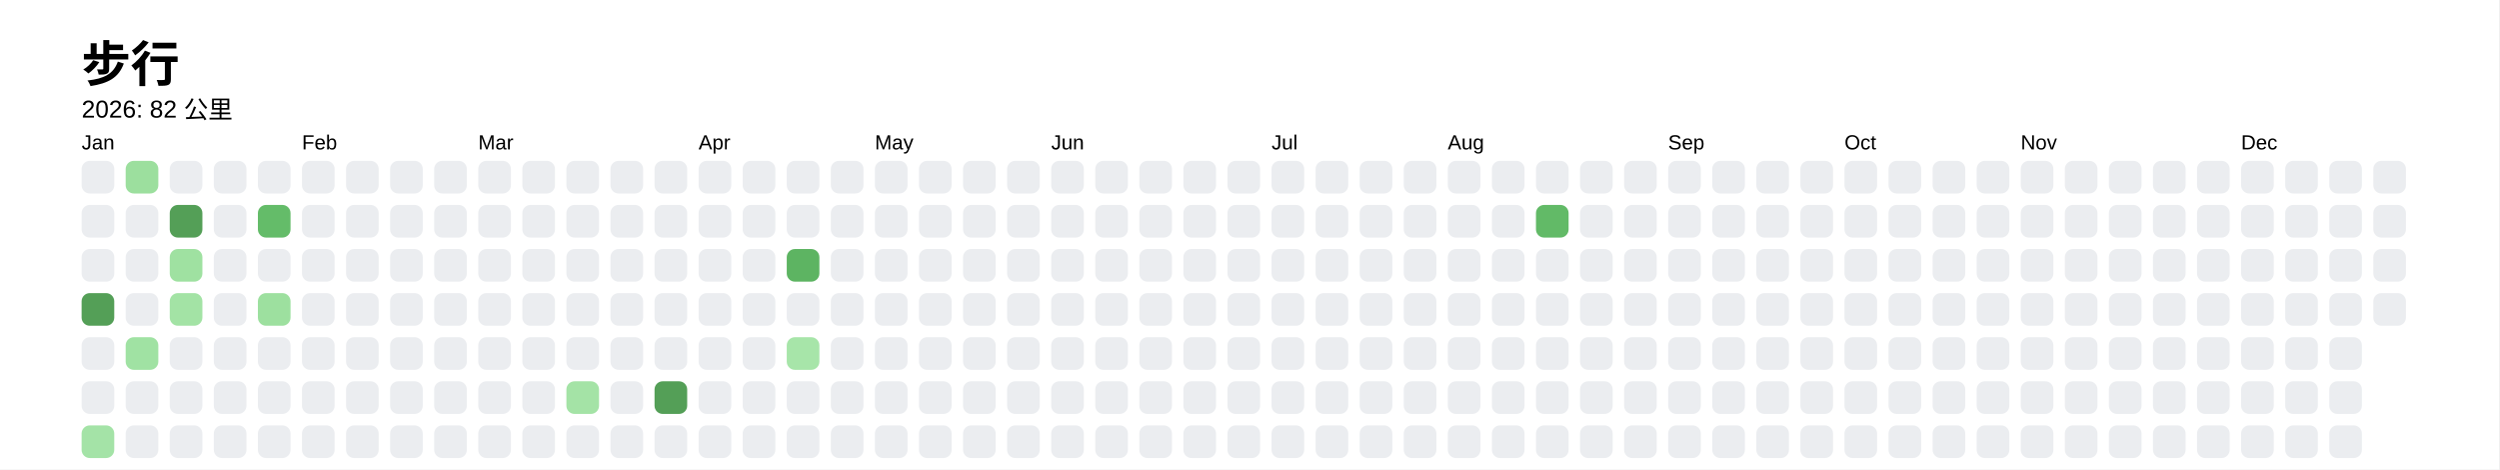
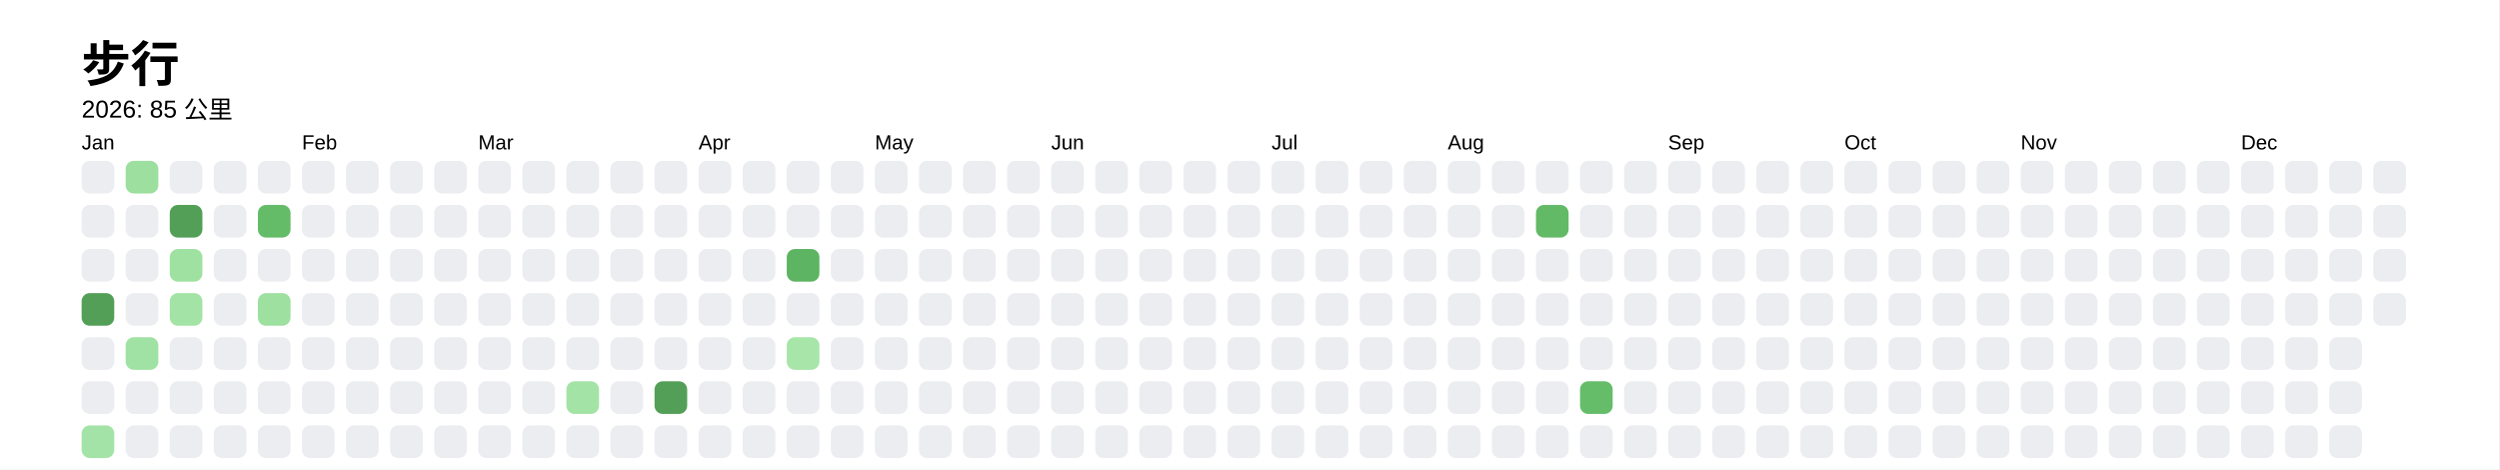
<svg xmlns="http://www.w3.org/2000/svg" baseProfile="full" height="57.5mm" version="1.1" viewBox="0,0,306.2,57.5" width="306.2mm">
  <defs />
  <rect fill="#FFFFFF" height="57.5" width="306.2" x="0" y="0" />
  <text fill="#000000" style="font-size:6px; font-family:Arial; font-weight:bold;" x="10" y="10">步行</text>
-   <text fill="#000000" style="font-size:3px; font-family:Arial;" x="10" y="14.4">2026: 82 公里</text>
+   <text fill="#000000" style="font-size:3px; font-family:Arial;" x="10" y="14.4">2026: 85 公里</text>
  <text fill="#000000" style="font-size:2.5px; font-family:Arial" x="10" y="18.3">Jan</text>
  <rect fill="#EBEDF0" height="4" rx="1" ry="1" width="4" x="10" y="19.7" />
  <rect fill="#EBEDF0" height="4" rx="1" ry="1" width="4" x="10" y="25.1" />
  <rect fill="#EBEDF0" height="4" rx="1" ry="1" width="4" x="10" y="30.5" />
  <rect fill="#549F57" height="4" rx="1" ry="1" width="4" x="10" y="35.9" />
  <rect fill="#EBEDF0" height="4" rx="1" ry="1" width="4" x="10" y="41.3" />
  <rect fill="#EBEDF0" height="4" rx="1" ry="1" width="4" x="10" y="46.7" />
  <rect fill="#a4e3a7" height="4" rx="1" ry="1" width="4" x="10" y="52.1" />
  <rect fill="#9cdf9e" height="4" rx="1" ry="1" width="4" x="15.4" y="19.7" />
  <rect fill="#EBEDF0" height="4" rx="1" ry="1" width="4" x="15.4" y="25.1" />
  <rect fill="#EBEDF0" height="4" rx="1" ry="1" width="4" x="15.4" y="30.5" />
  <rect fill="#EBEDF0" height="4" rx="1" ry="1" width="4" x="15.4" y="35.9" />
  <rect fill="#a0e2a3" height="4" rx="1" ry="1" width="4" x="15.4" y="41.3" />
  <rect fill="#EBEDF0" height="4" rx="1" ry="1" width="4" x="15.4" y="46.7" />
  <rect fill="#EBEDF0" height="4" rx="1" ry="1" width="4" x="15.4" y="52.1" />
  <rect fill="#EBEDF0" height="4" rx="1" ry="1" width="4" x="20.8" y="19.7" />
  <rect fill="#549F57" height="4" rx="1" ry="1" width="4" x="20.8" y="25.1" />
  <rect fill="#9fe1a1" height="4" rx="1" ry="1" width="4" x="20.8" y="30.5" />
  <rect fill="#a3e3a5" height="4" rx="1" ry="1" width="4" x="20.8" y="35.9" />
  <rect fill="#EBEDF0" height="4" rx="1" ry="1" width="4" x="20.8" y="41.3" />
  <rect fill="#EBEDF0" height="4" rx="1" ry="1" width="4" x="20.8" y="46.7" />
  <rect fill="#EBEDF0" height="4" rx="1" ry="1" width="4" x="20.8" y="52.1" />
  <rect fill="#EBEDF0" height="4" rx="1" ry="1" width="4" x="26.2" y="19.7" />
  <rect fill="#EBEDF0" height="4" rx="1" ry="1" width="4" x="26.2" y="25.1" />
  <rect fill="#EBEDF0" height="4" rx="1" ry="1" width="4" x="26.2" y="30.5" />
  <rect fill="#EBEDF0" height="4" rx="1" ry="1" width="4" x="26.2" y="35.9" />
  <rect fill="#EBEDF0" height="4" rx="1" ry="1" width="4" x="26.2" y="41.3" />
  <rect fill="#EBEDF0" height="4" rx="1" ry="1" width="4" x="26.2" y="46.7" />
  <rect fill="#EBEDF0" height="4" rx="1" ry="1" width="4" x="26.2" y="52.1" />
  <rect fill="#EBEDF0" height="4" rx="1" ry="1" width="4" x="31.6" y="19.7" />
  <rect fill="#64bc69" height="4" rx="1" ry="1" width="4" x="31.6" y="25.1" />
  <rect fill="#EBEDF0" height="4" rx="1" ry="1" width="4" x="31.6" y="30.5" />
  <rect fill="#9de09f" height="4" rx="1" ry="1" width="4" x="31.6" y="35.9" />
  <rect fill="#EBEDF0" height="4" rx="1" ry="1" width="4" x="31.6" y="41.3" />
  <rect fill="#EBEDF0" height="4" rx="1" ry="1" width="4" x="31.6" y="46.7" />
  <rect fill="#EBEDF0" height="4" rx="1" ry="1" width="4" x="31.6" y="52.1" />
  <text fill="#000000" style="font-size:2.5px; font-family:Arial" x="37.0" y="18.3">Feb</text>
  <rect fill="#EBEDF0" height="4" rx="1" ry="1" width="4" x="37.0" y="19.7" />
  <rect fill="#EBEDF0" height="4" rx="1" ry="1" width="4" x="37.0" y="25.1" />
  <rect fill="#EBEDF0" height="4" rx="1" ry="1" width="4" x="37.0" y="30.5" />
  <rect fill="#EBEDF0" height="4" rx="1" ry="1" width="4" x="37.0" y="35.9" />
  <rect fill="#EBEDF0" height="4" rx="1" ry="1" width="4" x="37.0" y="41.3" />
  <rect fill="#EBEDF0" height="4" rx="1" ry="1" width="4" x="37.0" y="46.7" />
  <rect fill="#EBEDF0" height="4" rx="1" ry="1" width="4" x="37.0" y="52.1" />
  <rect fill="#EBEDF0" height="4" rx="1" ry="1" width="4" x="42.4" y="19.7" />
  <rect fill="#EBEDF0" height="4" rx="1" ry="1" width="4" x="42.4" y="25.1" />
  <rect fill="#EBEDF0" height="4" rx="1" ry="1" width="4" x="42.4" y="30.5" />
  <rect fill="#EBEDF0" height="4" rx="1" ry="1" width="4" x="42.4" y="35.9" />
  <rect fill="#EBEDF0" height="4" rx="1" ry="1" width="4" x="42.4" y="41.3" />
  <rect fill="#EBEDF0" height="4" rx="1" ry="1" width="4" x="42.4" y="46.7" />
  <rect fill="#EBEDF0" height="4" rx="1" ry="1" width="4" x="42.4" y="52.1" />
  <rect fill="#EBEDF0" height="4" rx="1" ry="1" width="4" x="47.8" y="19.7" />
  <rect fill="#EBEDF0" height="4" rx="1" ry="1" width="4" x="47.8" y="25.1" />
  <rect fill="#EBEDF0" height="4" rx="1" ry="1" width="4" x="47.8" y="30.5" />
  <rect fill="#EBEDF0" height="4" rx="1" ry="1" width="4" x="47.8" y="35.9" />
  <rect fill="#EBEDF0" height="4" rx="1" ry="1" width="4" x="47.8" y="41.3" />
  <rect fill="#EBEDF0" height="4" rx="1" ry="1" width="4" x="47.8" y="46.7" />
  <rect fill="#EBEDF0" height="4" rx="1" ry="1" width="4" x="47.8" y="52.1" />
  <rect fill="#EBEDF0" height="4" rx="1" ry="1" width="4" x="53.2" y="19.7" />
  <rect fill="#EBEDF0" height="4" rx="1" ry="1" width="4" x="53.2" y="25.1" />
  <rect fill="#EBEDF0" height="4" rx="1" ry="1" width="4" x="53.2" y="30.5" />
  <rect fill="#EBEDF0" height="4" rx="1" ry="1" width="4" x="53.2" y="35.9" />
  <rect fill="#EBEDF0" height="4" rx="1" ry="1" width="4" x="53.2" y="41.3" />
  <rect fill="#EBEDF0" height="4" rx="1" ry="1" width="4" x="53.2" y="46.7" />
  <rect fill="#EBEDF0" height="4" rx="1" ry="1" width="4" x="53.2" y="52.1" />
  <text fill="#000000" style="font-size:2.5px; font-family:Arial" x="58.6" y="18.3">Mar</text>
  <rect fill="#EBEDF0" height="4" rx="1" ry="1" width="4" x="58.6" y="19.7" />
  <rect fill="#EBEDF0" height="4" rx="1" ry="1" width="4" x="58.6" y="25.1" />
  <rect fill="#EBEDF0" height="4" rx="1" ry="1" width="4" x="58.6" y="30.5" />
  <rect fill="#EBEDF0" height="4" rx="1" ry="1" width="4" x="58.6" y="35.9" />
  <rect fill="#EBEDF0" height="4" rx="1" ry="1" width="4" x="58.6" y="41.3" />
  <rect fill="#EBEDF0" height="4" rx="1" ry="1" width="4" x="58.6" y="46.7" />
  <rect fill="#EBEDF0" height="4" rx="1" ry="1" width="4" x="58.6" y="52.1" />
  <rect fill="#EBEDF0" height="4" rx="1" ry="1" width="4" x="64" y="19.7" />
  <rect fill="#EBEDF0" height="4" rx="1" ry="1" width="4" x="64" y="25.1" />
  <rect fill="#EBEDF0" height="4" rx="1" ry="1" width="4" x="64" y="30.5" />
  <rect fill="#EBEDF0" height="4" rx="1" ry="1" width="4" x="64" y="35.9" />
  <rect fill="#EBEDF0" height="4" rx="1" ry="1" width="4" x="64" y="41.3" />
  <rect fill="#EBEDF0" height="4" rx="1" ry="1" width="4" x="64" y="46.7" />
  <rect fill="#EBEDF0" height="4" rx="1" ry="1" width="4" x="64" y="52.1" />
  <rect fill="#EBEDF0" height="4" rx="1" ry="1" width="4" x="69.4" y="19.7" />
  <rect fill="#EBEDF0" height="4" rx="1" ry="1" width="4" x="69.4" y="25.1" />
  <rect fill="#EBEDF0" height="4" rx="1" ry="1" width="4" x="69.4" y="30.5" />
  <rect fill="#EBEDF0" height="4" rx="1" ry="1" width="4" x="69.4" y="35.9" />
  <rect fill="#EBEDF0" height="4" rx="1" ry="1" width="4" x="69.4" y="41.3" />
  <rect fill="#a4e3a6" height="4" rx="1" ry="1" width="4" x="69.4" y="46.7" />
  <rect fill="#EBEDF0" height="4" rx="1" ry="1" width="4" x="69.4" y="52.1" />
  <rect fill="#EBEDF0" height="4" rx="1" ry="1" width="4" x="74.8" y="19.7" />
  <rect fill="#EBEDF0" height="4" rx="1" ry="1" width="4" x="74.8" y="25.1" />
  <rect fill="#EBEDF0" height="4" rx="1" ry="1" width="4" x="74.8" y="30.5" />
  <rect fill="#EBEDF0" height="4" rx="1" ry="1" width="4" x="74.8" y="35.9" />
  <rect fill="#EBEDF0" height="4" rx="1" ry="1" width="4" x="74.8" y="41.3" />
  <rect fill="#EBEDF0" height="4" rx="1" ry="1" width="4" x="74.8" y="46.7" />
  <rect fill="#EBEDF0" height="4" rx="1" ry="1" width="4" x="74.8" y="52.1" />
  <rect fill="#EBEDF0" height="4" rx="1" ry="1" width="4" x="80.2" y="19.7" />
  <rect fill="#EBEDF0" height="4" rx="1" ry="1" width="4" x="80.2" y="25.1" />
  <rect fill="#EBEDF0" height="4" rx="1" ry="1" width="4" x="80.2" y="30.5" />
  <rect fill="#EBEDF0" height="4" rx="1" ry="1" width="4" x="80.2" y="35.9" />
  <rect fill="#EBEDF0" height="4" rx="1" ry="1" width="4" x="80.2" y="41.3" />
  <rect fill="#549F57" height="4" rx="1" ry="1" width="4" x="80.2" y="46.7" />
  <rect fill="#EBEDF0" height="4" rx="1" ry="1" width="4" x="80.2" y="52.1" />
  <text fill="#000000" style="font-size:2.5px; font-family:Arial" x="85.6" y="18.3">Apr</text>
  <rect fill="#EBEDF0" height="4" rx="1" ry="1" width="4" x="85.6" y="19.7" />
  <rect fill="#EBEDF0" height="4" rx="1" ry="1" width="4" x="85.6" y="25.1" />
  <rect fill="#EBEDF0" height="4" rx="1" ry="1" width="4" x="85.6" y="30.5" />
  <rect fill="#EBEDF0" height="4" rx="1" ry="1" width="4" x="85.6" y="35.9" />
  <rect fill="#EBEDF0" height="4" rx="1" ry="1" width="4" x="85.6" y="41.3" />
  <rect fill="#EBEDF0" height="4" rx="1" ry="1" width="4" x="85.6" y="46.7" />
  <rect fill="#EBEDF0" height="4" rx="1" ry="1" width="4" x="85.6" y="52.1" />
  <rect fill="#EBEDF0" height="4" rx="1" ry="1" width="4" x="91" y="19.7" />
  <rect fill="#EBEDF0" height="4" rx="1" ry="1" width="4" x="91" y="25.1" />
  <rect fill="#EBEDF0" height="4" rx="1" ry="1" width="4" x="91" y="30.5" />
  <rect fill="#EBEDF0" height="4" rx="1" ry="1" width="4" x="91" y="35.9" />
  <rect fill="#EBEDF0" height="4" rx="1" ry="1" width="4" x="91" y="41.3" />
  <rect fill="#EBEDF0" height="4" rx="1" ry="1" width="4" x="91" y="46.7" />
  <rect fill="#EBEDF0" height="4" rx="1" ry="1" width="4" x="91" y="52.1" />
  <rect fill="#EBEDF0" height="4" rx="1" ry="1" width="4" x="96.4" y="19.7" />
  <rect fill="#EBEDF0" height="4" rx="1" ry="1" width="4" x="96.4" y="25.1" />
  <rect fill="#5db462" height="4" rx="1" ry="1" width="4" x="96.4" y="30.5" />
  <rect fill="#EBEDF0" height="4" rx="1" ry="1" width="4" x="96.4" y="35.9" />
  <rect fill="#a7e5a9" height="4" rx="1" ry="1" width="4" x="96.4" y="41.3" />
  <rect fill="#EBEDF0" height="4" rx="1" ry="1" width="4" x="96.4" y="46.7" />
  <rect fill="#EBEDF0" height="4" rx="1" ry="1" width="4" x="96.4" y="52.1" />
  <rect fill="#EBEDF0" height="4" rx="1" ry="1" width="4" x="101.8" y="19.7" />
  <rect fill="#EBEDF0" height="4" rx="1" ry="1" width="4" x="101.8" y="25.1" />
  <rect fill="#EBEDF0" height="4" rx="1" ry="1" width="4" x="101.8" y="30.5" />
  <rect fill="#EBEDF0" height="4" rx="1" ry="1" width="4" x="101.8" y="35.9" />
  <rect fill="#EBEDF0" height="4" rx="1" ry="1" width="4" x="101.8" y="41.3" />
  <rect fill="#EBEDF0" height="4" rx="1" ry="1" width="4" x="101.8" y="46.7" />
  <rect fill="#EBEDF0" height="4" rx="1" ry="1" width="4" x="101.8" y="52.1" />
  <text fill="#000000" style="font-size:2.5px; font-family:Arial" x="107.2" y="18.3">May</text>
  <rect fill="#EBEDF0" height="4" rx="1" ry="1" width="4" x="107.2" y="19.7" />
  <rect fill="#EBEDF0" height="4" rx="1" ry="1" width="4" x="107.2" y="25.1" />
  <rect fill="#EBEDF0" height="4" rx="1" ry="1" width="4" x="107.2" y="30.5" />
  <rect fill="#EBEDF0" height="4" rx="1" ry="1" width="4" x="107.2" y="35.9" />
  <rect fill="#EBEDF0" height="4" rx="1" ry="1" width="4" x="107.2" y="41.3" />
  <rect fill="#EBEDF0" height="4" rx="1" ry="1" width="4" x="107.2" y="46.7" />
  <rect fill="#EBEDF0" height="4" rx="1" ry="1" width="4" x="107.2" y="52.1" />
  <rect fill="#EBEDF0" height="4" rx="1" ry="1" width="4" x="112.6" y="19.7" />
  <rect fill="#EBEDF0" height="4" rx="1" ry="1" width="4" x="112.6" y="25.1" />
  <rect fill="#EBEDF0" height="4" rx="1" ry="1" width="4" x="112.6" y="30.5" />
  <rect fill="#EBEDF0" height="4" rx="1" ry="1" width="4" x="112.6" y="35.9" />
  <rect fill="#EBEDF0" height="4" rx="1" ry="1" width="4" x="112.6" y="41.3" />
  <rect fill="#EBEDF0" height="4" rx="1" ry="1" width="4" x="112.6" y="46.7" />
  <rect fill="#EBEDF0" height="4" rx="1" ry="1" width="4" x="112.6" y="52.1" />
  <rect fill="#EBEDF0" height="4" rx="1" ry="1" width="4" x="118" y="19.7" />
  <rect fill="#EBEDF0" height="4" rx="1" ry="1" width="4" x="118" y="25.1" />
  <rect fill="#EBEDF0" height="4" rx="1" ry="1" width="4" x="118" y="30.5" />
  <rect fill="#EBEDF0" height="4" rx="1" ry="1" width="4" x="118" y="35.9" />
  <rect fill="#EBEDF0" height="4" rx="1" ry="1" width="4" x="118" y="41.3" />
  <rect fill="#EBEDF0" height="4" rx="1" ry="1" width="4" x="118" y="46.7" />
  <rect fill="#EBEDF0" height="4" rx="1" ry="1" width="4" x="118" y="52.1" />
  <rect fill="#EBEDF0" height="4" rx="1" ry="1" width="4" x="123.4" y="19.7" />
  <rect fill="#EBEDF0" height="4" rx="1" ry="1" width="4" x="123.4" y="25.1" />
  <rect fill="#EBEDF0" height="4" rx="1" ry="1" width="4" x="123.4" y="30.5" />
  <rect fill="#EBEDF0" height="4" rx="1" ry="1" width="4" x="123.4" y="35.9" />
  <rect fill="#EBEDF0" height="4" rx="1" ry="1" width="4" x="123.4" y="41.3" />
  <rect fill="#EBEDF0" height="4" rx="1" ry="1" width="4" x="123.4" y="46.7" />
  <rect fill="#EBEDF0" height="4" rx="1" ry="1" width="4" x="123.4" y="52.1" />
  <text fill="#000000" style="font-size:2.5px; font-family:Arial" x="128.8" y="18.3">Jun</text>
  <rect fill="#EBEDF0" height="4" rx="1" ry="1" width="4" x="128.8" y="19.7" />
  <rect fill="#EBEDF0" height="4" rx="1" ry="1" width="4" x="128.8" y="25.1" />
  <rect fill="#EBEDF0" height="4" rx="1" ry="1" width="4" x="128.8" y="30.5" />
  <rect fill="#EBEDF0" height="4" rx="1" ry="1" width="4" x="128.8" y="35.9" />
  <rect fill="#EBEDF0" height="4" rx="1" ry="1" width="4" x="128.8" y="41.3" />
  <rect fill="#EBEDF0" height="4" rx="1" ry="1" width="4" x="128.8" y="46.7" />
  <rect fill="#EBEDF0" height="4" rx="1" ry="1" width="4" x="128.8" y="52.1" />
  <rect fill="#EBEDF0" height="4" rx="1" ry="1" width="4" x="134.2" y="19.7" />
  <rect fill="#EBEDF0" height="4" rx="1" ry="1" width="4" x="134.2" y="25.1" />
  <rect fill="#EBEDF0" height="4" rx="1" ry="1" width="4" x="134.2" y="30.5" />
  <rect fill="#EBEDF0" height="4" rx="1" ry="1" width="4" x="134.2" y="35.9" />
  <rect fill="#EBEDF0" height="4" rx="1" ry="1" width="4" x="134.2" y="41.3" />
  <rect fill="#EBEDF0" height="4" rx="1" ry="1" width="4" x="134.2" y="46.7" />
  <rect fill="#EBEDF0" height="4" rx="1" ry="1" width="4" x="134.2" y="52.1" />
  <rect fill="#EBEDF0" height="4" rx="1" ry="1" width="4" x="139.6" y="19.7" />
  <rect fill="#EBEDF0" height="4" rx="1" ry="1" width="4" x="139.6" y="25.1" />
  <rect fill="#EBEDF0" height="4" rx="1" ry="1" width="4" x="139.6" y="30.5" />
  <rect fill="#EBEDF0" height="4" rx="1" ry="1" width="4" x="139.6" y="35.9" />
  <rect fill="#EBEDF0" height="4" rx="1" ry="1" width="4" x="139.6" y="41.3" />
  <rect fill="#EBEDF0" height="4" rx="1" ry="1" width="4" x="139.6" y="46.7" />
  <rect fill="#EBEDF0" height="4" rx="1" ry="1" width="4" x="139.6" y="52.1" />
  <rect fill="#EBEDF0" height="4" rx="1" ry="1" width="4" x="145" y="19.7" />
  <rect fill="#EBEDF0" height="4" rx="1" ry="1" width="4" x="145" y="25.1" />
  <rect fill="#EBEDF0" height="4" rx="1" ry="1" width="4" x="145" y="30.5" />
  <rect fill="#EBEDF0" height="4" rx="1" ry="1" width="4" x="145" y="35.9" />
  <rect fill="#EBEDF0" height="4" rx="1" ry="1" width="4" x="145" y="41.3" />
  <rect fill="#EBEDF0" height="4" rx="1" ry="1" width="4" x="145" y="46.7" />
  <rect fill="#EBEDF0" height="4" rx="1" ry="1" width="4" x="145" y="52.1" />
  <rect fill="#EBEDF0" height="4" rx="1" ry="1" width="4" x="150.4" y="19.7" />
  <rect fill="#EBEDF0" height="4" rx="1" ry="1" width="4" x="150.4" y="25.1" />
  <rect fill="#EBEDF0" height="4" rx="1" ry="1" width="4" x="150.4" y="30.5" />
  <rect fill="#EBEDF0" height="4" rx="1" ry="1" width="4" x="150.4" y="35.9" />
  <rect fill="#EBEDF0" height="4" rx="1" ry="1" width="4" x="150.4" y="41.3" />
  <rect fill="#EBEDF0" height="4" rx="1" ry="1" width="4" x="150.4" y="46.7" />
  <rect fill="#EBEDF0" height="4" rx="1" ry="1" width="4" x="150.4" y="52.1" />
  <text fill="#000000" style="font-size:2.5px; font-family:Arial" x="155.8" y="18.3">Jul</text>
  <rect fill="#EBEDF0" height="4" rx="1" ry="1" width="4" x="155.8" y="19.7" />
  <rect fill="#EBEDF0" height="4" rx="1" ry="1" width="4" x="155.8" y="25.1" />
  <rect fill="#EBEDF0" height="4" rx="1" ry="1" width="4" x="155.8" y="30.5" />
  <rect fill="#EBEDF0" height="4" rx="1" ry="1" width="4" x="155.8" y="35.9" />
  <rect fill="#EBEDF0" height="4" rx="1" ry="1" width="4" x="155.8" y="41.3" />
  <rect fill="#EBEDF0" height="4" rx="1" ry="1" width="4" x="155.8" y="46.7" />
  <rect fill="#EBEDF0" height="4" rx="1" ry="1" width="4" x="155.8" y="52.1" />
  <rect fill="#EBEDF0" height="4" rx="1" ry="1" width="4" x="161.2" y="19.7" />
  <rect fill="#EBEDF0" height="4" rx="1" ry="1" width="4" x="161.2" y="25.1" />
  <rect fill="#EBEDF0" height="4" rx="1" ry="1" width="4" x="161.2" y="30.5" />
  <rect fill="#EBEDF0" height="4" rx="1" ry="1" width="4" x="161.2" y="35.9" />
  <rect fill="#EBEDF0" height="4" rx="1" ry="1" width="4" x="161.2" y="41.3" />
  <rect fill="#EBEDF0" height="4" rx="1" ry="1" width="4" x="161.2" y="46.7" />
  <rect fill="#EBEDF0" height="4" rx="1" ry="1" width="4" x="161.2" y="52.1" />
  <rect fill="#EBEDF0" height="4" rx="1" ry="1" width="4" x="166.6" y="19.7" />
  <rect fill="#EBEDF0" height="4" rx="1" ry="1" width="4" x="166.6" y="25.1" />
  <rect fill="#EBEDF0" height="4" rx="1" ry="1" width="4" x="166.6" y="30.5" />
  <rect fill="#EBEDF0" height="4" rx="1" ry="1" width="4" x="166.6" y="35.9" />
  <rect fill="#EBEDF0" height="4" rx="1" ry="1" width="4" x="166.6" y="41.3" />
  <rect fill="#EBEDF0" height="4" rx="1" ry="1" width="4" x="166.6" y="46.7" />
  <rect fill="#EBEDF0" height="4" rx="1" ry="1" width="4" x="166.6" y="52.1" />
  <rect fill="#EBEDF0" height="4" rx="1" ry="1" width="4" x="172" y="19.7" />
  <rect fill="#EBEDF0" height="4" rx="1" ry="1" width="4" x="172" y="25.1" />
  <rect fill="#EBEDF0" height="4" rx="1" ry="1" width="4" x="172" y="30.5" />
  <rect fill="#EBEDF0" height="4" rx="1" ry="1" width="4" x="172" y="35.9" />
  <rect fill="#EBEDF0" height="4" rx="1" ry="1" width="4" x="172" y="41.3" />
  <rect fill="#EBEDF0" height="4" rx="1" ry="1" width="4" x="172" y="46.7" />
  <rect fill="#EBEDF0" height="4" rx="1" ry="1" width="4" x="172" y="52.1" />
  <text fill="#000000" style="font-size:2.5px; font-family:Arial" x="177.4" y="18.3">Aug</text>
  <rect fill="#EBEDF0" height="4" rx="1" ry="1" width="4" x="177.4" y="19.7" />
  <rect fill="#EBEDF0" height="4" rx="1" ry="1" width="4" x="177.4" y="25.1" />
  <rect fill="#EBEDF0" height="4" rx="1" ry="1" width="4" x="177.4" y="30.5" />
  <rect fill="#EBEDF0" height="4" rx="1" ry="1" width="4" x="177.4" y="35.9" />
  <rect fill="#EBEDF0" height="4" rx="1" ry="1" width="4" x="177.4" y="41.3" />
  <rect fill="#EBEDF0" height="4" rx="1" ry="1" width="4" x="177.4" y="46.7" />
  <rect fill="#EBEDF0" height="4" rx="1" ry="1" width="4" x="177.4" y="52.1" />
  <rect fill="#EBEDF0" height="4" rx="1" ry="1" width="4" x="182.8" y="19.7" />
  <rect fill="#EBEDF0" height="4" rx="1" ry="1" width="4" x="182.8" y="25.1" />
  <rect fill="#EBEDF0" height="4" rx="1" ry="1" width="4" x="182.8" y="30.5" />
  <rect fill="#EBEDF0" height="4" rx="1" ry="1" width="4" x="182.8" y="35.9" />
  <rect fill="#EBEDF0" height="4" rx="1" ry="1" width="4" x="182.8" y="41.3" />
  <rect fill="#EBEDF0" height="4" rx="1" ry="1" width="4" x="182.8" y="46.7" />
  <rect fill="#EBEDF0" height="4" rx="1" ry="1" width="4" x="182.8" y="52.1" />
  <rect fill="#EBEDF0" height="4" rx="1" ry="1" width="4" x="188.2" y="19.7" />
  <rect fill="#62ba67" height="4" rx="1" ry="1" width="4" x="188.2" y="25.1" />
  <rect fill="#EBEDF0" height="4" rx="1" ry="1" width="4" x="188.2" y="30.5" />
  <rect fill="#EBEDF0" height="4" rx="1" ry="1" width="4" x="188.2" y="35.9" />
  <rect fill="#EBEDF0" height="4" rx="1" ry="1" width="4" x="188.2" y="41.3" />
  <rect fill="#EBEDF0" height="4" rx="1" ry="1" width="4" x="188.2" y="46.7" />
  <rect fill="#EBEDF0" height="4" rx="1" ry="1" width="4" x="188.2" y="52.1" />
  <rect fill="#EBEDF0" height="4" rx="1" ry="1" width="4" x="193.6" y="19.7" />
  <rect fill="#EBEDF0" height="4" rx="1" ry="1" width="4" x="193.6" y="25.1" />
  <rect fill="#EBEDF0" height="4" rx="1" ry="1" width="4" x="193.6" y="30.5" />
  <rect fill="#EBEDF0" height="4" rx="1" ry="1" width="4" x="193.6" y="35.9" />
  <rect fill="#EBEDF0" height="4" rx="1" ry="1" width="4" x="193.6" y="41.3" />
-   <rect fill="#EBEDF0" height="4" rx="1" ry="1" width="4" x="193.6" y="46.7" />
+   <rect fill="#65bd69" height="4" rx="1" ry="1" width="4" x="193.6" y="46.7" />
  <rect fill="#EBEDF0" height="4" rx="1" ry="1" width="4" x="193.6" y="52.1" />
  <rect fill="#EBEDF0" height="4" rx="1" ry="1" width="4" x="199" y="19.7" />
  <rect fill="#EBEDF0" height="4" rx="1" ry="1" width="4" x="199" y="25.1" />
  <rect fill="#EBEDF0" height="4" rx="1" ry="1" width="4" x="199" y="30.5" />
  <rect fill="#EBEDF0" height="4" rx="1" ry="1" width="4" x="199" y="35.9" />
  <rect fill="#EBEDF0" height="4" rx="1" ry="1" width="4" x="199" y="41.3" />
  <rect fill="#EBEDF0" height="4" rx="1" ry="1" width="4" x="199" y="46.7" />
  <rect fill="#EBEDF0" height="4" rx="1" ry="1" width="4" x="199" y="52.1" />
  <text fill="#000000" style="font-size:2.5px; font-family:Arial" x="204.4" y="18.3">Sep</text>
  <rect fill="#EBEDF0" height="4" rx="1" ry="1" width="4" x="204.4" y="19.7" />
  <rect fill="#EBEDF0" height="4" rx="1" ry="1" width="4" x="204.4" y="25.1" />
  <rect fill="#EBEDF0" height="4" rx="1" ry="1" width="4" x="204.4" y="30.5" />
  <rect fill="#EBEDF0" height="4" rx="1" ry="1" width="4" x="204.4" y="35.9" />
  <rect fill="#EBEDF0" height="4" rx="1" ry="1" width="4" x="204.4" y="41.3" />
  <rect fill="#EBEDF0" height="4" rx="1" ry="1" width="4" x="204.4" y="46.7" />
  <rect fill="#EBEDF0" height="4" rx="1" ry="1" width="4" x="204.4" y="52.1" />
  <rect fill="#EBEDF0" height="4" rx="1" ry="1" width="4" x="209.8" y="19.7" />
  <rect fill="#EBEDF0" height="4" rx="1" ry="1" width="4" x="209.8" y="25.1" />
  <rect fill="#EBEDF0" height="4" rx="1" ry="1" width="4" x="209.8" y="30.5" />
  <rect fill="#EBEDF0" height="4" rx="1" ry="1" width="4" x="209.8" y="35.9" />
  <rect fill="#EBEDF0" height="4" rx="1" ry="1" width="4" x="209.8" y="41.3" />
  <rect fill="#EBEDF0" height="4" rx="1" ry="1" width="4" x="209.8" y="46.7" />
  <rect fill="#EBEDF0" height="4" rx="1" ry="1" width="4" x="209.8" y="52.1" />
  <rect fill="#EBEDF0" height="4" rx="1" ry="1" width="4" x="215.2" y="19.7" />
  <rect fill="#EBEDF0" height="4" rx="1" ry="1" width="4" x="215.2" y="25.1" />
  <rect fill="#EBEDF0" height="4" rx="1" ry="1" width="4" x="215.2" y="30.5" />
  <rect fill="#EBEDF0" height="4" rx="1" ry="1" width="4" x="215.2" y="35.9" />
  <rect fill="#EBEDF0" height="4" rx="1" ry="1" width="4" x="215.2" y="41.3" />
  <rect fill="#EBEDF0" height="4" rx="1" ry="1" width="4" x="215.2" y="46.7" />
  <rect fill="#EBEDF0" height="4" rx="1" ry="1" width="4" x="215.2" y="52.1" />
  <rect fill="#EBEDF0" height="4" rx="1" ry="1" width="4" x="220.6" y="19.7" />
  <rect fill="#EBEDF0" height="4" rx="1" ry="1" width="4" x="220.6" y="25.1" />
  <rect fill="#EBEDF0" height="4" rx="1" ry="1" width="4" x="220.6" y="30.5" />
  <rect fill="#EBEDF0" height="4" rx="1" ry="1" width="4" x="220.6" y="35.9" />
  <rect fill="#EBEDF0" height="4" rx="1" ry="1" width="4" x="220.6" y="41.3" />
  <rect fill="#EBEDF0" height="4" rx="1" ry="1" width="4" x="220.6" y="46.7" />
  <rect fill="#EBEDF0" height="4" rx="1" ry="1" width="4" x="220.6" y="52.1" />
  <text fill="#000000" style="font-size:2.5px; font-family:Arial" x="226" y="18.3">Oct</text>
  <rect fill="#EBEDF0" height="4" rx="1" ry="1" width="4" x="226" y="19.7" />
  <rect fill="#EBEDF0" height="4" rx="1" ry="1" width="4" x="226" y="25.1" />
  <rect fill="#EBEDF0" height="4" rx="1" ry="1" width="4" x="226" y="30.5" />
  <rect fill="#EBEDF0" height="4" rx="1" ry="1" width="4" x="226" y="35.9" />
  <rect fill="#EBEDF0" height="4" rx="1" ry="1" width="4" x="226" y="41.3" />
  <rect fill="#EBEDF0" height="4" rx="1" ry="1" width="4" x="226" y="46.7" />
  <rect fill="#EBEDF0" height="4" rx="1" ry="1" width="4" x="226" y="52.1" />
  <rect fill="#EBEDF0" height="4" rx="1" ry="1" width="4" x="231.4" y="19.7" />
  <rect fill="#EBEDF0" height="4" rx="1" ry="1" width="4" x="231.4" y="25.1" />
  <rect fill="#EBEDF0" height="4" rx="1" ry="1" width="4" x="231.4" y="30.5" />
  <rect fill="#EBEDF0" height="4" rx="1" ry="1" width="4" x="231.4" y="35.9" />
  <rect fill="#EBEDF0" height="4" rx="1" ry="1" width="4" x="231.4" y="41.3" />
  <rect fill="#EBEDF0" height="4" rx="1" ry="1" width="4" x="231.4" y="46.7" />
  <rect fill="#EBEDF0" height="4" rx="1" ry="1" width="4" x="231.4" y="52.1" />
  <rect fill="#EBEDF0" height="4" rx="1" ry="1" width="4" x="236.8" y="19.7" />
  <rect fill="#EBEDF0" height="4" rx="1" ry="1" width="4" x="236.8" y="25.1" />
  <rect fill="#EBEDF0" height="4" rx="1" ry="1" width="4" x="236.8" y="30.5" />
  <rect fill="#EBEDF0" height="4" rx="1" ry="1" width="4" x="236.8" y="35.9" />
  <rect fill="#EBEDF0" height="4" rx="1" ry="1" width="4" x="236.8" y="41.3" />
  <rect fill="#EBEDF0" height="4" rx="1" ry="1" width="4" x="236.8" y="46.7" />
  <rect fill="#EBEDF0" height="4" rx="1" ry="1" width="4" x="236.8" y="52.1" />
  <rect fill="#EBEDF0" height="4" rx="1" ry="1" width="4" x="242.2" y="19.7" />
  <rect fill="#EBEDF0" height="4" rx="1" ry="1" width="4" x="242.2" y="25.1" />
  <rect fill="#EBEDF0" height="4" rx="1" ry="1" width="4" x="242.2" y="30.5" />
  <rect fill="#EBEDF0" height="4" rx="1" ry="1" width="4" x="242.2" y="35.9" />
  <rect fill="#EBEDF0" height="4" rx="1" ry="1" width="4" x="242.2" y="41.3" />
  <rect fill="#EBEDF0" height="4" rx="1" ry="1" width="4" x="242.2" y="46.7" />
  <rect fill="#EBEDF0" height="4" rx="1" ry="1" width="4" x="242.2" y="52.1" />
  <text fill="#000000" style="font-size:2.5px; font-family:Arial" x="247.6" y="18.3">Nov</text>
  <rect fill="#EBEDF0" height="4" rx="1" ry="1" width="4" x="247.6" y="19.7" />
  <rect fill="#EBEDF0" height="4" rx="1" ry="1" width="4" x="247.6" y="25.1" />
  <rect fill="#EBEDF0" height="4" rx="1" ry="1" width="4" x="247.6" y="30.5" />
  <rect fill="#EBEDF0" height="4" rx="1" ry="1" width="4" x="247.6" y="35.9" />
  <rect fill="#EBEDF0" height="4" rx="1" ry="1" width="4" x="247.6" y="41.3" />
  <rect fill="#EBEDF0" height="4" rx="1" ry="1" width="4" x="247.6" y="46.7" />
  <rect fill="#EBEDF0" height="4" rx="1" ry="1" width="4" x="247.6" y="52.1" />
  <rect fill="#EBEDF0" height="4" rx="1" ry="1" width="4" x="253" y="19.7" />
  <rect fill="#EBEDF0" height="4" rx="1" ry="1" width="4" x="253" y="25.1" />
  <rect fill="#EBEDF0" height="4" rx="1" ry="1" width="4" x="253" y="30.5" />
  <rect fill="#EBEDF0" height="4" rx="1" ry="1" width="4" x="253" y="35.9" />
  <rect fill="#EBEDF0" height="4" rx="1" ry="1" width="4" x="253" y="41.3" />
  <rect fill="#EBEDF0" height="4" rx="1" ry="1" width="4" x="253" y="46.7" />
  <rect fill="#EBEDF0" height="4" rx="1" ry="1" width="4" x="253" y="52.1" />
  <rect fill="#EBEDF0" height="4" rx="1" ry="1" width="4" x="258.4" y="19.7" />
  <rect fill="#EBEDF0" height="4" rx="1" ry="1" width="4" x="258.4" y="25.1" />
  <rect fill="#EBEDF0" height="4" rx="1" ry="1" width="4" x="258.4" y="30.5" />
  <rect fill="#EBEDF0" height="4" rx="1" ry="1" width="4" x="258.4" y="35.9" />
  <rect fill="#EBEDF0" height="4" rx="1" ry="1" width="4" x="258.4" y="41.3" />
  <rect fill="#EBEDF0" height="4" rx="1" ry="1" width="4" x="258.4" y="46.7" />
  <rect fill="#EBEDF0" height="4" rx="1" ry="1" width="4" x="258.4" y="52.1" />
  <rect fill="#EBEDF0" height="4" rx="1" ry="1" width="4" x="263.8" y="19.7" />
  <rect fill="#EBEDF0" height="4" rx="1" ry="1" width="4" x="263.8" y="25.1" />
  <rect fill="#EBEDF0" height="4" rx="1" ry="1" width="4" x="263.8" y="30.5" />
  <rect fill="#EBEDF0" height="4" rx="1" ry="1" width="4" x="263.8" y="35.9" />
  <rect fill="#EBEDF0" height="4" rx="1" ry="1" width="4" x="263.8" y="41.3" />
  <rect fill="#EBEDF0" height="4" rx="1" ry="1" width="4" x="263.8" y="46.7" />
  <rect fill="#EBEDF0" height="4" rx="1" ry="1" width="4" x="263.8" y="52.1" />
  <rect fill="#EBEDF0" height="4" rx="1" ry="1" width="4" x="269.2" y="19.7" />
  <rect fill="#EBEDF0" height="4" rx="1" ry="1" width="4" x="269.2" y="25.1" />
  <rect fill="#EBEDF0" height="4" rx="1" ry="1" width="4" x="269.2" y="30.5" />
  <rect fill="#EBEDF0" height="4" rx="1" ry="1" width="4" x="269.2" y="35.9" />
  <rect fill="#EBEDF0" height="4" rx="1" ry="1" width="4" x="269.2" y="41.3" />
  <rect fill="#EBEDF0" height="4" rx="1" ry="1" width="4" x="269.2" y="46.7" />
  <rect fill="#EBEDF0" height="4" rx="1" ry="1" width="4" x="269.2" y="52.1" />
  <text fill="#000000" style="font-size:2.5px; font-family:Arial" x="274.6" y="18.3">Dec</text>
  <rect fill="#EBEDF0" height="4" rx="1" ry="1" width="4" x="274.6" y="19.7" />
  <rect fill="#EBEDF0" height="4" rx="1" ry="1" width="4" x="274.6" y="25.1" />
  <rect fill="#EBEDF0" height="4" rx="1" ry="1" width="4" x="274.6" y="30.5" />
  <rect fill="#EBEDF0" height="4" rx="1" ry="1" width="4" x="274.6" y="35.9" />
  <rect fill="#EBEDF0" height="4" rx="1" ry="1" width="4" x="274.6" y="41.3" />
  <rect fill="#EBEDF0" height="4" rx="1" ry="1" width="4" x="274.6" y="46.7" />
  <rect fill="#EBEDF0" height="4" rx="1" ry="1" width="4" x="274.6" y="52.1" />
  <rect fill="#EBEDF0" height="4" rx="1" ry="1" width="4" x="280" y="19.7" />
  <rect fill="#EBEDF0" height="4" rx="1" ry="1" width="4" x="280" y="25.1" />
  <rect fill="#EBEDF0" height="4" rx="1" ry="1" width="4" x="280" y="30.5" />
  <rect fill="#EBEDF0" height="4" rx="1" ry="1" width="4" x="280" y="35.9" />
  <rect fill="#EBEDF0" height="4" rx="1" ry="1" width="4" x="280" y="41.3" />
  <rect fill="#EBEDF0" height="4" rx="1" ry="1" width="4" x="280" y="46.7" />
  <rect fill="#EBEDF0" height="4" rx="1" ry="1" width="4" x="280" y="52.1" />
  <rect fill="#EBEDF0" height="4" rx="1" ry="1" width="4" x="285.4" y="19.7" />
  <rect fill="#EBEDF0" height="4" rx="1" ry="1" width="4" x="285.4" y="25.1" />
  <rect fill="#EBEDF0" height="4" rx="1" ry="1" width="4" x="285.4" y="30.5" />
  <rect fill="#EBEDF0" height="4" rx="1" ry="1" width="4" x="285.4" y="35.9" />
  <rect fill="#EBEDF0" height="4" rx="1" ry="1" width="4" x="285.4" y="41.3" />
  <rect fill="#EBEDF0" height="4" rx="1" ry="1" width="4" x="285.4" y="46.7" />
  <rect fill="#EBEDF0" height="4" rx="1" ry="1" width="4" x="285.4" y="52.1" />
  <rect fill="#EBEDF0" height="4" rx="1" ry="1" width="4" x="290.8" y="19.7" />
  <rect fill="#EBEDF0" height="4" rx="1" ry="1" width="4" x="290.8" y="25.1" />
  <rect fill="#EBEDF0" height="4" rx="1" ry="1" width="4" x="290.8" y="30.5" />
  <rect fill="#EBEDF0" height="4" rx="1" ry="1" width="4" x="290.8" y="35.9" />
</svg>
